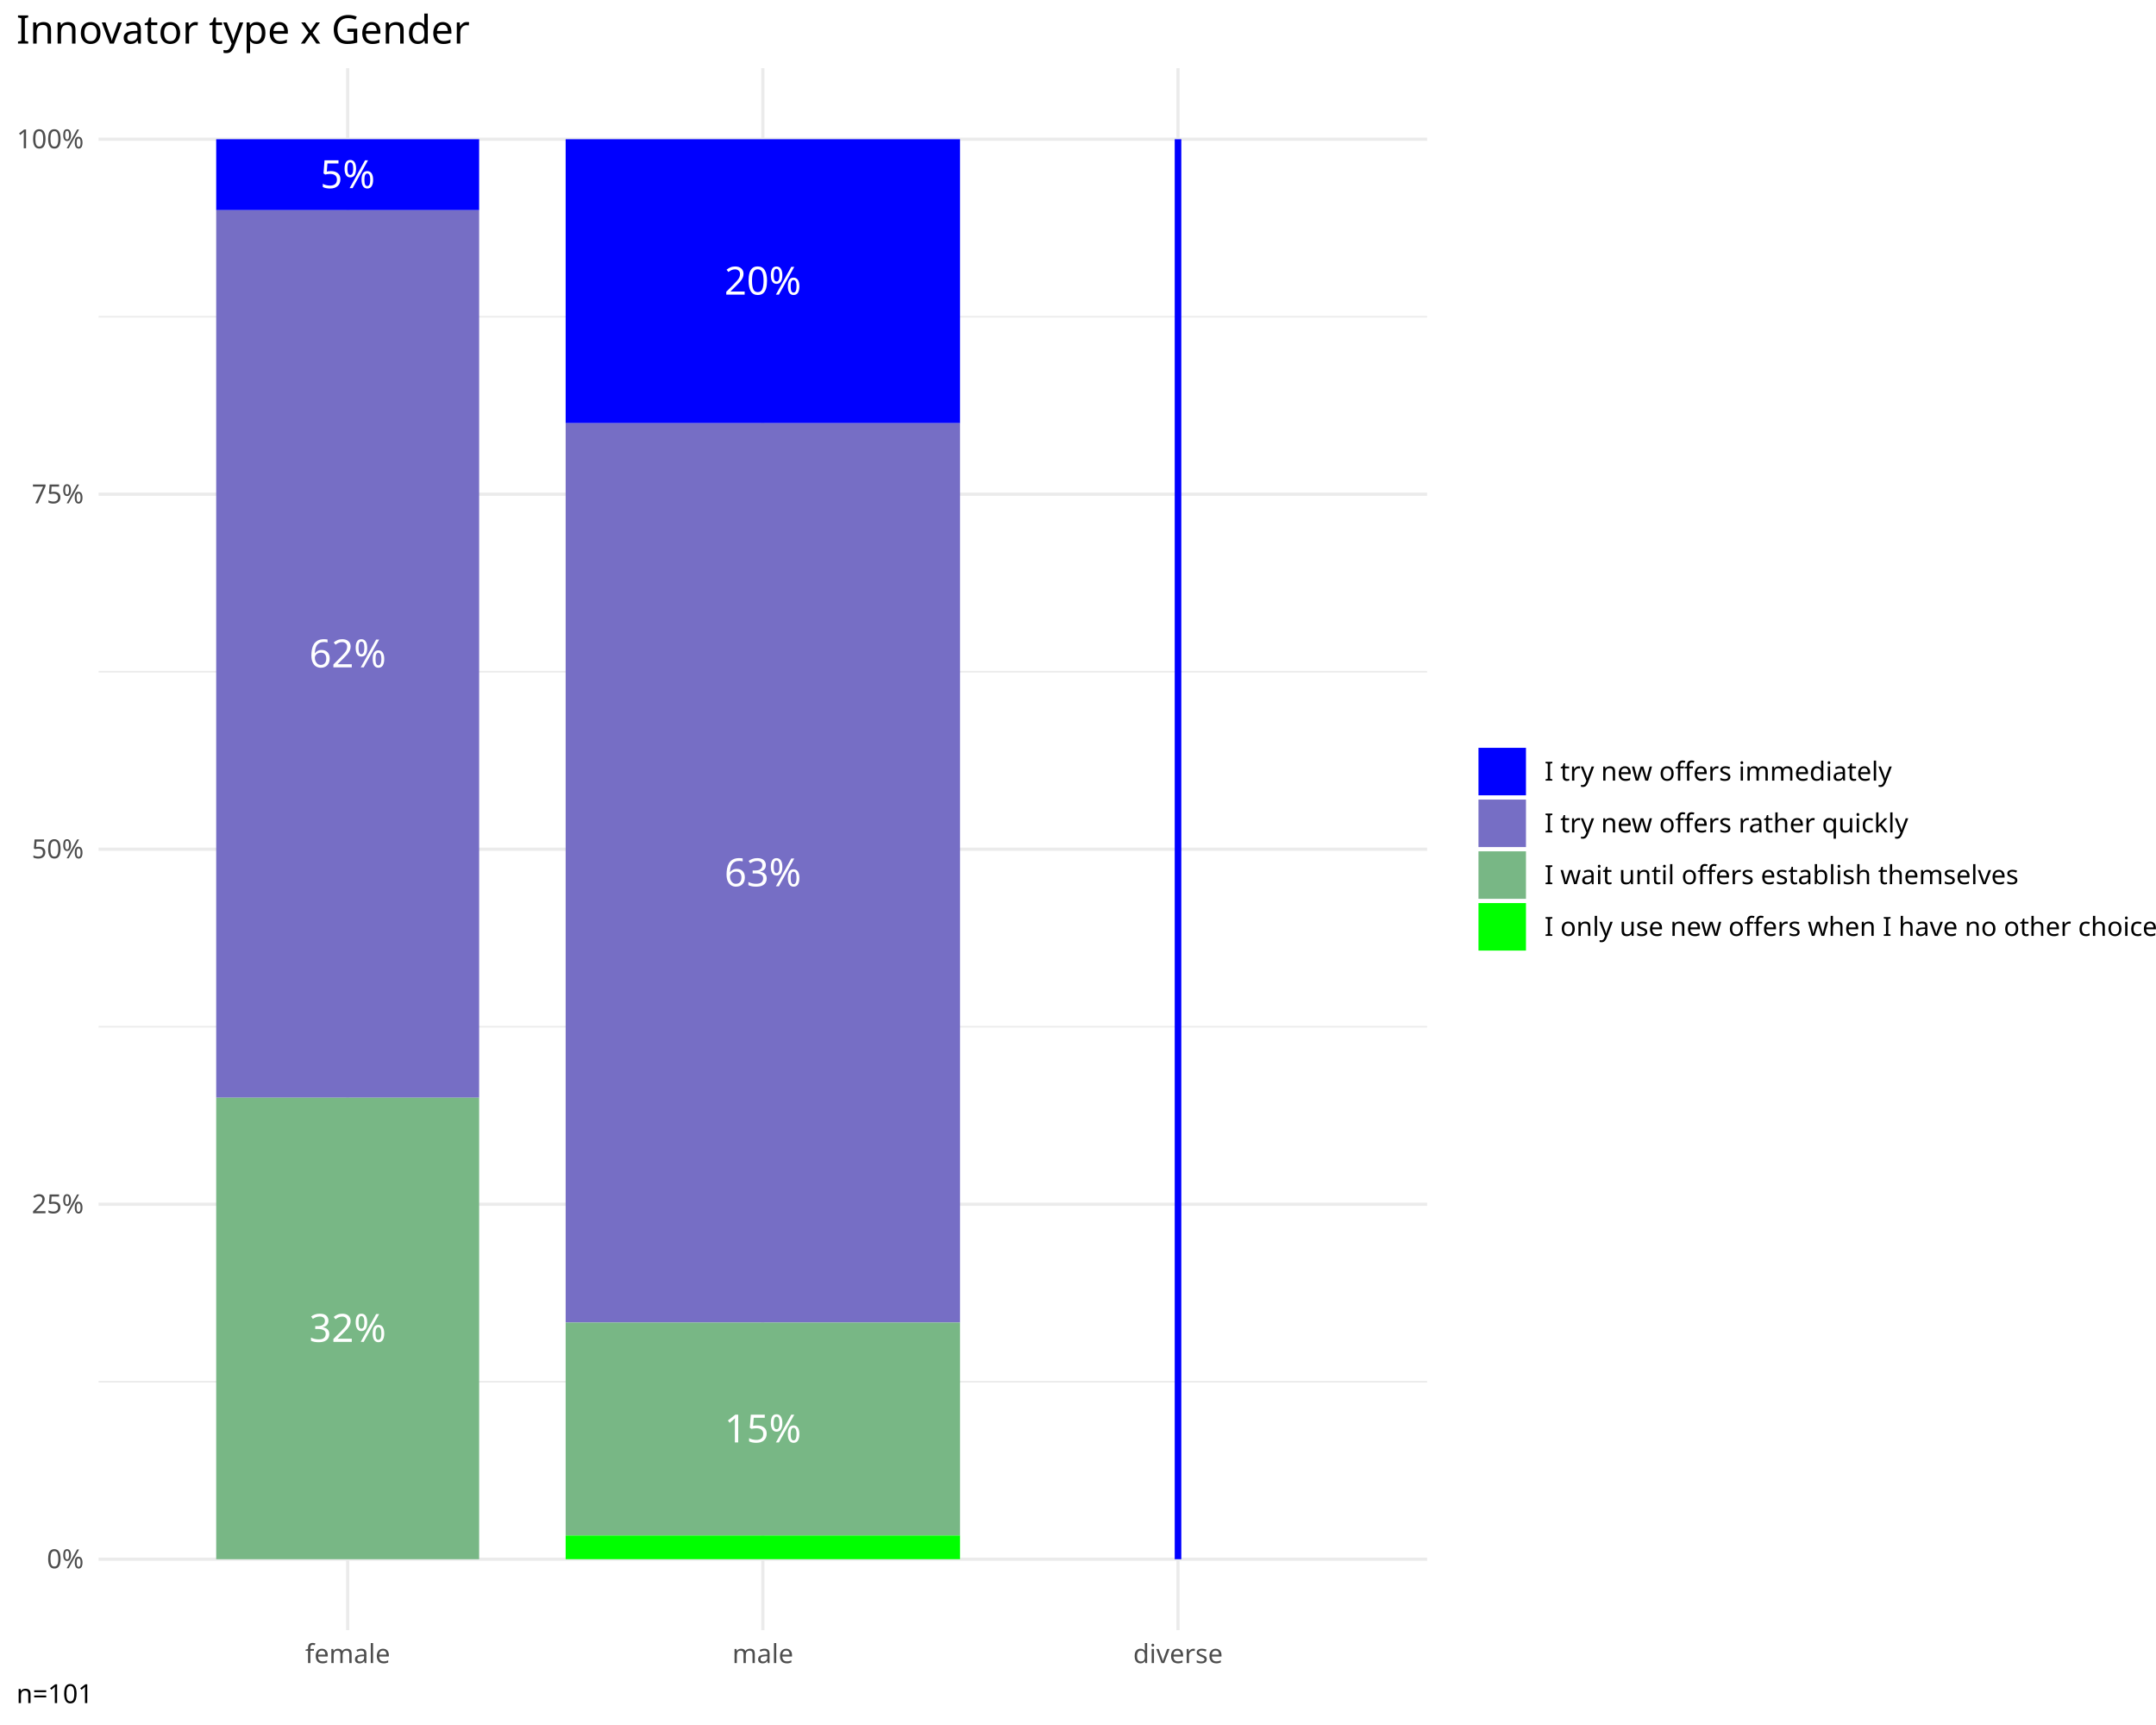
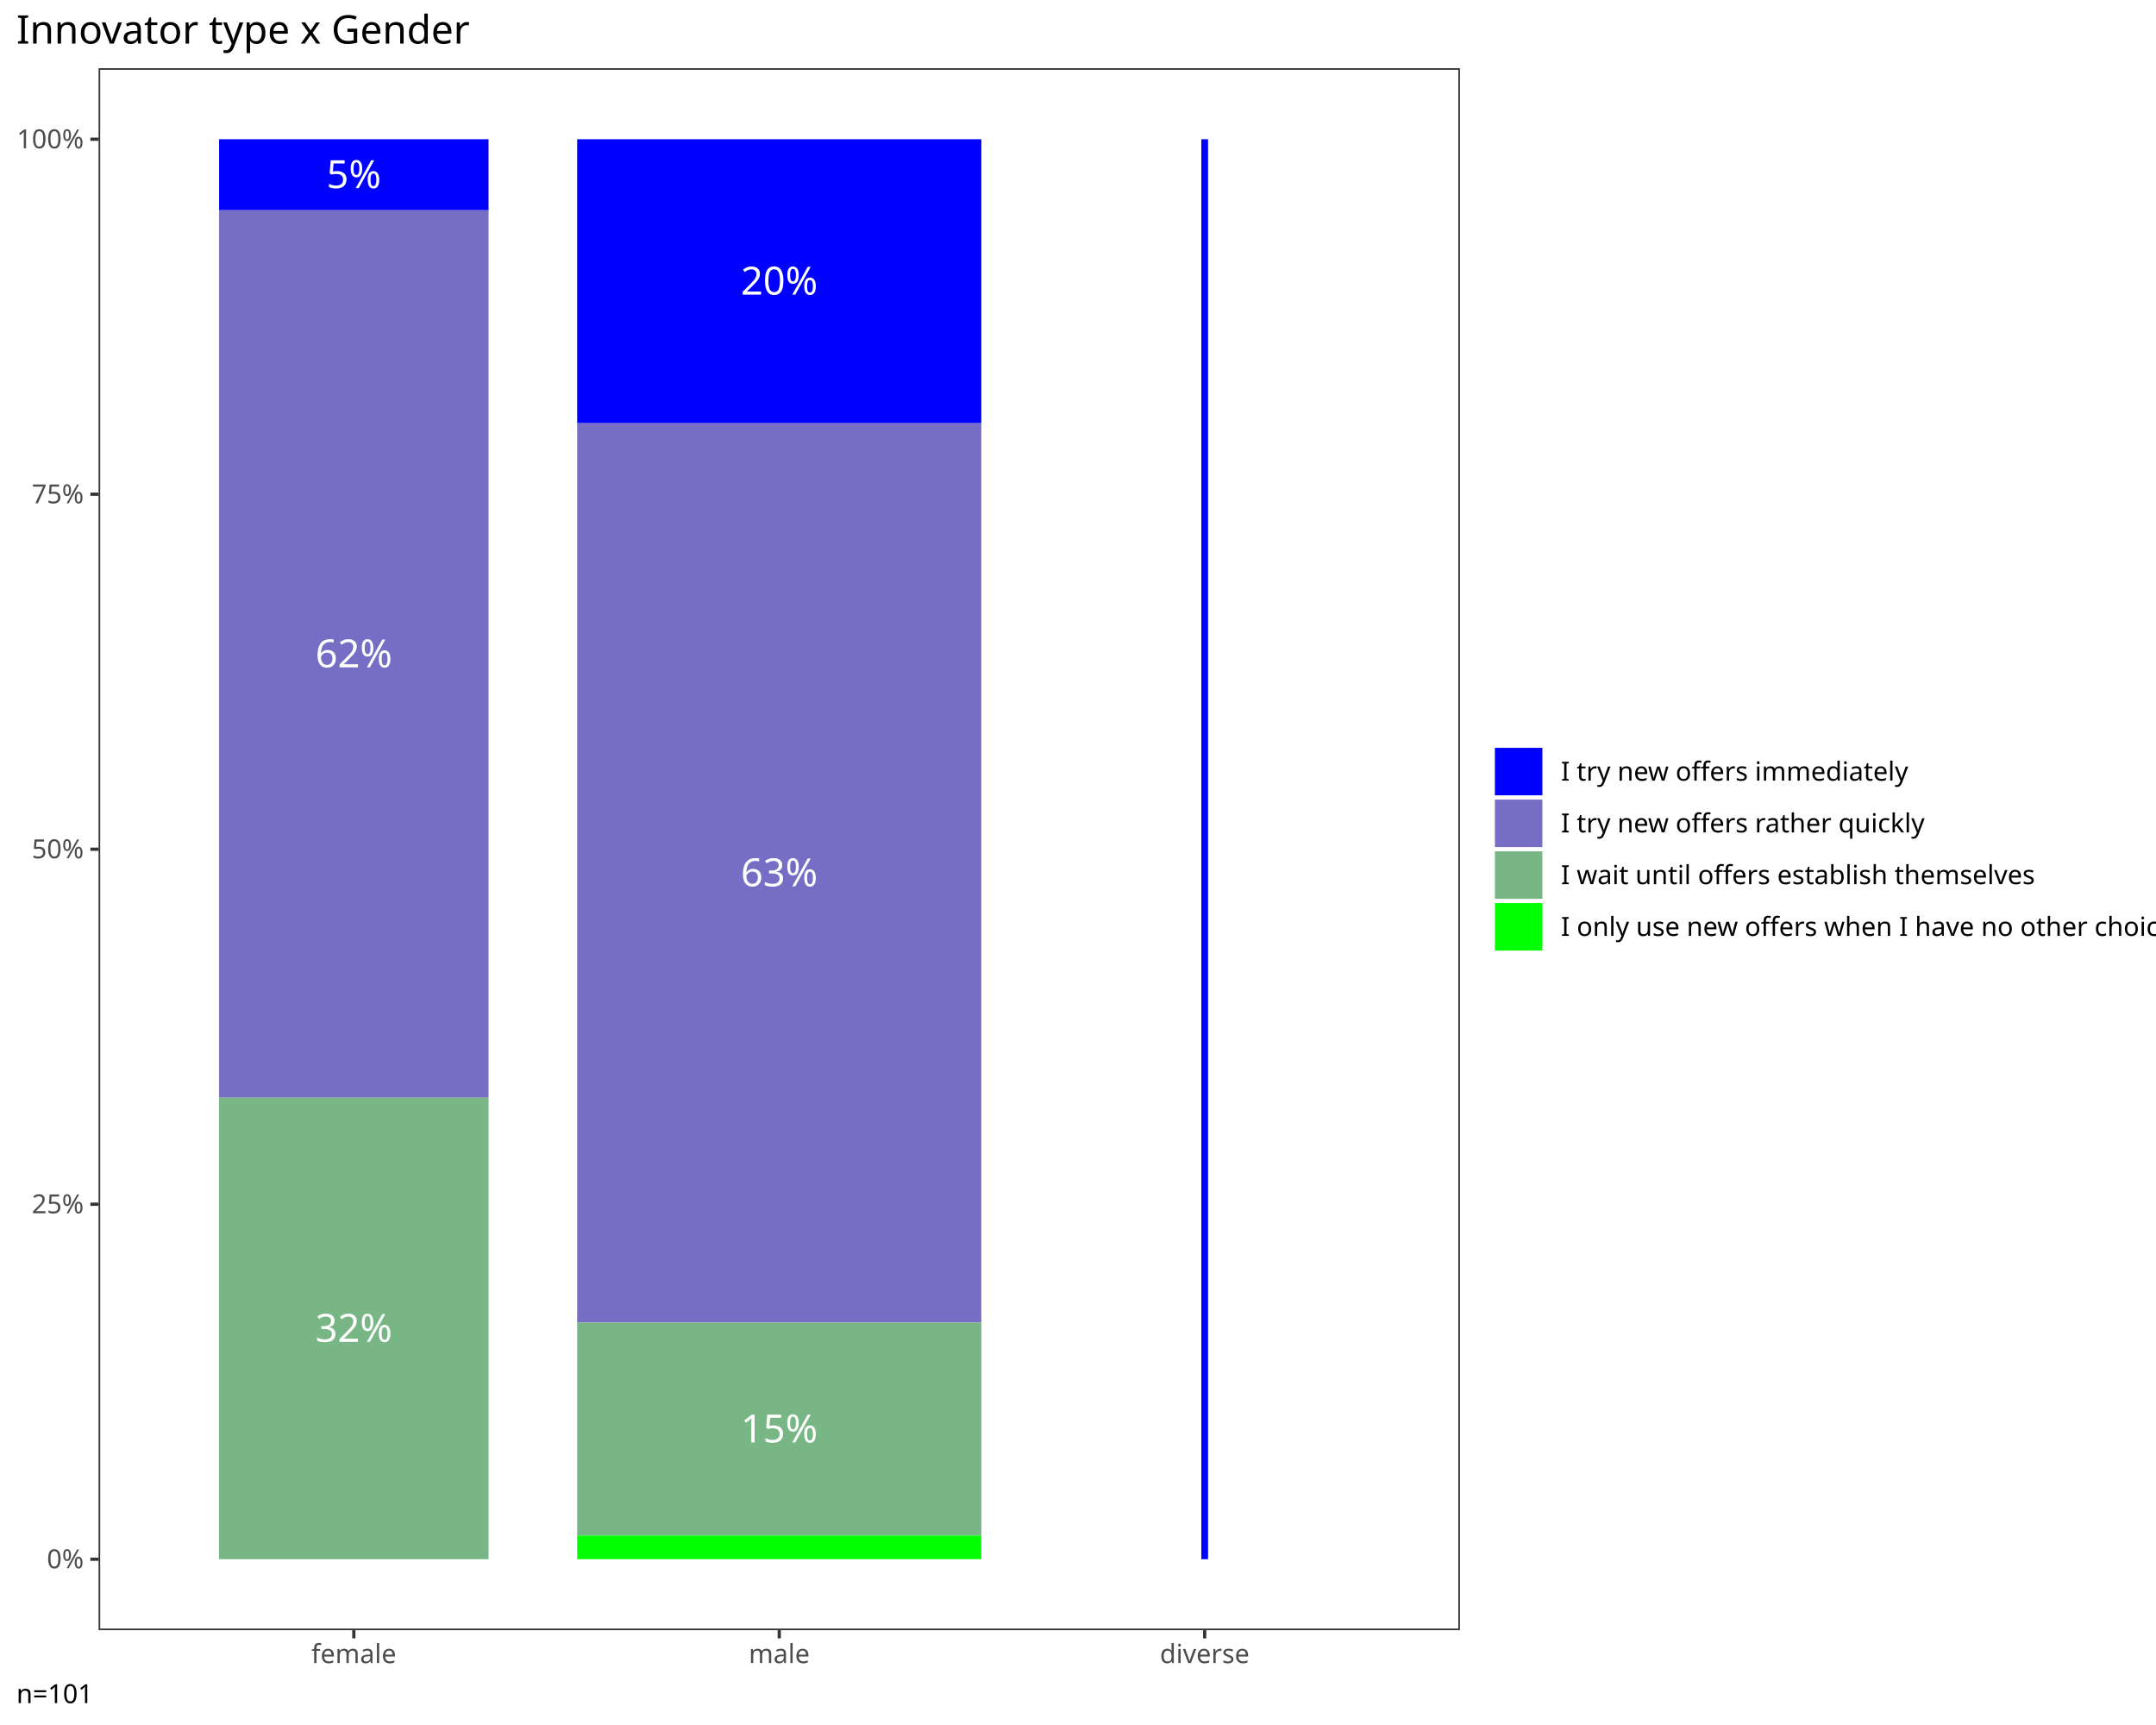
<svg xmlns="http://www.w3.org/2000/svg" class="svglite" data-engine-version="2.0" width="720.00pt" height="576.00pt" viewBox="0 0 720.00 576.00">
  <defs>
    <style type="text/css">
    .svglite line, .svglite polyline, .svglite polygon, .svglite path, .svglite rect, .svglite circle {
      fill: none;
      stroke: #000000;
      stroke-linecap: round;
      stroke-linejoin: round;
      stroke-miterlimit: 10.00;
    }
  </style>
  </defs>
  <rect width="100%" height="100%" style="stroke: none; fill: #FFFFFF;" />
  <defs>
    <clipPath id="cpMC4wMHw3MjAuMDB8MC4wMHw1NzYuMDA=">
      <rect x="0.00" y="0.00" width="720.00" height="576.00" />
    </clipPath>
  </defs>
  <g clip-path="url(#cpMC4wMHw3MjAuMDB8MC4wMHw1NzYuMDA=)">
- </g>
+     <rect x="0.00" y="0.00" width="720.00" height="576.00" style="stroke-width: 1.07; stroke: #FFFFFF; fill: #FFFFFF;" />
+   </g>
  <defs>
-     <clipPath id="cpMzIuOTJ8NDc2LjU5fDIyLjc4fDU0NC4zNA==">
-       <rect x="32.92" y="22.78" width="443.67" height="521.56" />
+     <clipPath id="cpMzIuOTJ8NDg3LjU1fDIyLjc4fDU0NC4zNA==">
+       <rect x="32.92" y="22.78" width="454.63" height="521.56" />
    </clipPath>
  </defs>
-   <g clip-path="url(#cpMzIuOTJ8NDc2LjU5fDIyLjc4fDU0NC4zNA==)">
-     <polyline points="32.92,461.37 476.59,461.37 " style="stroke-width: 0.53; stroke: #EBEBEB; stroke-linecap: butt;" />
-     <polyline points="32.92,342.83 476.59,342.83 " style="stroke-width: 0.53; stroke: #EBEBEB; stroke-linecap: butt;" />
-     <polyline points="32.92,224.30 476.59,224.30 " style="stroke-width: 0.53; stroke: #EBEBEB; stroke-linecap: butt;" />
-     <polyline points="32.92,105.76 476.59,105.76 " style="stroke-width: 0.53; stroke: #EBEBEB; stroke-linecap: butt;" />
-     <polyline points="32.92,520.64 476.59,520.64 " style="stroke-width: 1.07; stroke: #EBEBEB; stroke-linecap: butt;" />
-     <polyline points="32.92,402.10 476.59,402.10 " style="stroke-width: 1.07; stroke: #EBEBEB; stroke-linecap: butt;" />
-     <polyline points="32.92,283.56 476.59,283.56 " style="stroke-width: 1.07; stroke: #EBEBEB; stroke-linecap: butt;" />
-     <polyline points="32.92,165.03 476.59,165.03 " style="stroke-width: 1.07; stroke: #EBEBEB; stroke-linecap: butt;" />
-     <polyline points="32.92,46.49 476.59,46.49 " style="stroke-width: 1.07; stroke: #EBEBEB; stroke-linecap: butt;" />
-     <polyline points="116.11,544.34 116.11,22.78 " style="stroke-width: 1.07; stroke: #EBEBEB; stroke-linecap: butt;" />
-     <polyline points="254.75,544.34 254.75,22.78 " style="stroke-width: 1.07; stroke: #EBEBEB; stroke-linecap: butt;" />
-     <polyline points="393.40,544.34 393.40,22.78 " style="stroke-width: 1.07; stroke: #EBEBEB; stroke-linecap: butt;" />
-     <rect x="72.20" y="46.49" width="87.81" height="23.71" style="stroke-width: 1.07; stroke: none; stroke-linecap: butt; stroke-linejoin: miter; fill: #0000FF;" />
-     <rect x="72.20" y="70.20" width="87.81" height="296.34" style="stroke-width: 1.07; stroke: none; stroke-linecap: butt; stroke-linejoin: miter; fill: #766EC5;" />
-     <rect x="72.20" y="366.54" width="87.81" height="154.10" style="stroke-width: 1.07; stroke: none; stroke-linecap: butt; stroke-linejoin: miter; fill: #78B785;" />
-     <rect x="188.90" y="46.49" width="131.71" height="94.83" style="stroke-width: 1.07; stroke: none; stroke-linecap: butt; stroke-linejoin: miter; fill: #0000FF;" />
-     <rect x="188.90" y="141.32" width="131.71" height="300.29" style="stroke-width: 1.07; stroke: none; stroke-linecap: butt; stroke-linejoin: miter; fill: #766EC5;" />
-     <rect x="188.90" y="441.61" width="131.71" height="71.12" style="stroke-width: 1.07; stroke: none; stroke-linecap: butt; stroke-linejoin: miter; fill: #78B785;" />
-     <rect x="188.90" y="512.73" width="131.71" height="7.90" style="stroke-width: 1.07; stroke: none; stroke-linecap: butt; stroke-linejoin: miter; fill: #00FF00;" />
-     <rect x="392.30" y="46.49" width="2.20" height="474.15" style="stroke-width: 1.07; stroke: none; stroke-linecap: butt; stroke-linejoin: miter; fill: #0000FF;" />
-     <text x="116.11" y="62.82" text-anchor="middle" style="font-size: 13.00px; fill: #FFFFFF; font-family: sans;" textLength="18.79px" lengthAdjust="spacingAndGlyphs">5%</text>
-     <text x="116.11" y="222.84" text-anchor="middle" style="font-size: 13.00px; fill: #FFFFFF; font-family: sans;" textLength="26.02px" lengthAdjust="spacingAndGlyphs">62%</text>
-     <text x="116.11" y="448.06" text-anchor="middle" style="font-size: 13.00px; fill: #FFFFFF; font-family: sans;" textLength="26.02px" lengthAdjust="spacingAndGlyphs">32%</text>
-     <text x="254.75" y="98.38" text-anchor="middle" style="font-size: 13.00px; fill: #FFFFFF; font-family: sans;" textLength="26.02px" lengthAdjust="spacingAndGlyphs">20%</text>
-     <text x="254.75" y="295.94" text-anchor="middle" style="font-size: 13.00px; fill: #FFFFFF; font-family: sans;" textLength="26.02px" lengthAdjust="spacingAndGlyphs">63%</text>
-     <text x="254.75" y="481.65" text-anchor="middle" style="font-size: 13.00px; fill: #FFFFFF; font-family: sans;" textLength="26.02px" lengthAdjust="spacingAndGlyphs">15%</text>
+   <g clip-path="url(#cpMzIuOTJ8NDg3LjU1fDIyLjc4fDU0NC4zNA==)">
+     <rect x="32.92" y="22.78" width="454.63" height="521.56" style="stroke-width: 1.07; stroke: none; fill: #FFFFFF;" />
+     <rect x="73.17" y="46.49" width="89.98" height="23.71" style="stroke-width: 1.07; stroke: none; stroke-linecap: butt; stroke-linejoin: miter; fill: #0000FF;" />
+     <rect x="73.17" y="70.20" width="89.98" height="296.34" style="stroke-width: 1.07; stroke: none; stroke-linecap: butt; stroke-linejoin: miter; fill: #766EC5;" />
+     <rect x="73.17" y="366.54" width="89.98" height="154.10" style="stroke-width: 1.07; stroke: none; stroke-linecap: butt; stroke-linejoin: miter; fill: #78B785;" />
+     <rect x="192.75" y="46.49" width="134.97" height="94.83" style="stroke-width: 1.07; stroke: none; stroke-linecap: butt; stroke-linejoin: miter; fill: #0000FF;" />
+     <rect x="192.75" y="141.32" width="134.97" height="300.29" style="stroke-width: 1.07; stroke: none; stroke-linecap: butt; stroke-linejoin: miter; fill: #766EC5;" />
+     <rect x="192.75" y="441.61" width="134.97" height="71.12" style="stroke-width: 1.07; stroke: none; stroke-linecap: butt; stroke-linejoin: miter; fill: #78B785;" />
+     <rect x="192.75" y="512.73" width="134.97" height="7.90" style="stroke-width: 1.07; stroke: none; stroke-linecap: butt; stroke-linejoin: miter; fill: #00FF00;" />
+     <rect x="401.18" y="46.49" width="2.25" height="474.15" style="stroke-width: 1.07; stroke: none; stroke-linecap: butt; stroke-linejoin: miter; fill: #0000FF;" />
+     <text x="118.16" y="62.82" text-anchor="middle" style="font-size: 13.00px; fill: #FFFFFF; font-family: sans;" textLength="18.79px" lengthAdjust="spacingAndGlyphs">5%</text>
+     <text x="118.16" y="222.84" text-anchor="middle" style="font-size: 13.00px; fill: #FFFFFF; font-family: sans;" textLength="26.02px" lengthAdjust="spacingAndGlyphs">62%</text>
+     <text x="118.16" y="448.06" text-anchor="middle" style="font-size: 13.00px; fill: #FFFFFF; font-family: sans;" textLength="26.02px" lengthAdjust="spacingAndGlyphs">32%</text>
+     <text x="260.23" y="98.38" text-anchor="middle" style="font-size: 13.00px; fill: #FFFFFF; font-family: sans;" textLength="26.02px" lengthAdjust="spacingAndGlyphs">20%</text>
+     <text x="260.23" y="295.94" text-anchor="middle" style="font-size: 13.00px; fill: #FFFFFF; font-family: sans;" textLength="26.02px" lengthAdjust="spacingAndGlyphs">63%</text>
+     <text x="260.23" y="481.65" text-anchor="middle" style="font-size: 13.00px; fill: #FFFFFF; font-family: sans;" textLength="26.02px" lengthAdjust="spacingAndGlyphs">15%</text>
+     <rect x="32.92" y="22.78" width="454.63" height="521.56" style="stroke-width: 1.07; stroke: #333333;" />
  </g>
  <g clip-path="url(#cpMC4wMHw3MjAuMDB8MC4wMHw1NzYuMDA=)">
    <text x="27.99" y="523.66" text-anchor="end" style="font-size: 8.80px; fill: #4D4D4D; font-family: sans;" textLength="12.72px" lengthAdjust="spacingAndGlyphs">0%</text>
    <text x="27.99" y="405.13" text-anchor="end" style="font-size: 8.80px; fill: #4D4D4D; font-family: sans;" textLength="17.61px" lengthAdjust="spacingAndGlyphs">25%</text>
    <text x="27.99" y="286.59" text-anchor="end" style="font-size: 8.80px; fill: #4D4D4D; font-family: sans;" textLength="17.61px" lengthAdjust="spacingAndGlyphs">50%</text>
    <text x="27.99" y="168.06" text-anchor="end" style="font-size: 8.80px; fill: #4D4D4D; font-family: sans;" textLength="17.61px" lengthAdjust="spacingAndGlyphs">75%</text>
    <text x="27.99" y="49.52" text-anchor="end" style="font-size: 8.80px; fill: #4D4D4D; font-family: sans;" textLength="22.51px" lengthAdjust="spacingAndGlyphs">100%</text>
-     <text x="116.11" y="555.33" text-anchor="middle" style="font-size: 8.80px; fill: #4D4D4D; font-family: sans;" textLength="26.42px" lengthAdjust="spacingAndGlyphs">female</text>
-     <text x="254.75" y="555.33" text-anchor="middle" style="font-size: 8.80px; fill: #4D4D4D; font-family: sans;" textLength="19.08px" lengthAdjust="spacingAndGlyphs">male</text>
-     <text x="393.40" y="555.33" text-anchor="middle" style="font-size: 8.80px; fill: #4D4D4D; font-family: sans;" textLength="28.37px" lengthAdjust="spacingAndGlyphs">diverse</text>
-     <rect x="493.74" y="249.71" width="15.86" height="15.86" style="stroke-width: 1.07; stroke: none; stroke-linecap: butt; stroke-linejoin: miter; fill: #0000FF;" />
-     <rect x="493.74" y="266.99" width="15.86" height="15.86" style="stroke-width: 1.07; stroke: none; stroke-linecap: butt; stroke-linejoin: miter; fill: #766EC5;" />
-     <rect x="493.74" y="284.27" width="15.86" height="15.86" style="stroke-width: 1.07; stroke: none; stroke-linecap: butt; stroke-linejoin: miter; fill: #78B785;" />
-     <rect x="493.74" y="301.55" width="15.86" height="15.86" style="stroke-width: 1.07; stroke: none; stroke-linecap: butt; stroke-linejoin: miter; fill: #00FF00;" />
-     <text x="515.79" y="260.67" style="font-size: 8.80px; font-family: sans;" textLength="107.12px" lengthAdjust="spacingAndGlyphs">I try new offers immediately</text>
-     <text x="515.79" y="277.95" style="font-size: 8.80px; font-family: sans;" textLength="112.50px" lengthAdjust="spacingAndGlyphs">I try new offers rather quickly</text>
-     <text x="515.79" y="295.23" style="font-size: 8.80px; font-family: sans;" textLength="147.73px" lengthAdjust="spacingAndGlyphs">I wait until offers establish themselves</text>
-     <text x="515.79" y="312.51" style="font-size: 8.80px; font-family: sans;" textLength="193.25px" lengthAdjust="spacingAndGlyphs">I only use new offers when I have no other choice</text>
+     <polyline points="30.18,520.64 32.92,520.64 " style="stroke-width: 1.07; stroke: #333333; stroke-linecap: butt;" />
+     <polyline points="30.18,402.10 32.92,402.10 " style="stroke-width: 1.07; stroke: #333333; stroke-linecap: butt;" />
+     <polyline points="30.18,283.56 32.92,283.56 " style="stroke-width: 1.07; stroke: #333333; stroke-linecap: butt;" />
+     <polyline points="30.18,165.03 32.92,165.03 " style="stroke-width: 1.07; stroke: #333333; stroke-linecap: butt;" />
+     <polyline points="30.18,46.49 32.92,46.49 " style="stroke-width: 1.07; stroke: #333333; stroke-linecap: butt;" />
+     <polyline points="118.16,547.08 118.16,544.34 " style="stroke-width: 1.07; stroke: #333333; stroke-linecap: butt;" />
+     <polyline points="260.23,547.08 260.23,544.34 " style="stroke-width: 1.07; stroke: #333333; stroke-linecap: butt;" />
+     <polyline points="402.31,547.08 402.31,544.34 " style="stroke-width: 1.07; stroke: #333333; stroke-linecap: butt;" />
+     <text x="118.16" y="555.33" text-anchor="middle" style="font-size: 8.80px; fill: #4D4D4D; font-family: sans;" textLength="26.42px" lengthAdjust="spacingAndGlyphs">female</text>
+     <text x="260.23" y="555.33" text-anchor="middle" style="font-size: 8.80px; fill: #4D4D4D; font-family: sans;" textLength="19.08px" lengthAdjust="spacingAndGlyphs">male</text>
+     <text x="402.31" y="555.33" text-anchor="middle" style="font-size: 8.80px; fill: #4D4D4D; font-family: sans;" textLength="28.37px" lengthAdjust="spacingAndGlyphs">diverse</text>
+     <rect x="498.51" y="249.00" width="216.01" height="69.12" style="stroke-width: 1.07; stroke: none; fill: #FFFFFF;" />
+     <rect x="498.51" y="249.00" width="17.28" height="17.28" style="stroke-width: 1.07; stroke: none; fill: #FFFFFF;" />
+     <rect x="499.22" y="249.71" width="15.86" height="15.86" style="stroke-width: 1.07; stroke: none; stroke-linecap: butt; stroke-linejoin: miter; fill: #0000FF;" />
+     <rect x="498.51" y="266.28" width="17.28" height="17.28" style="stroke-width: 1.07; stroke: none; fill: #FFFFFF;" />
+     <rect x="499.22" y="266.99" width="15.86" height="15.86" style="stroke-width: 1.07; stroke: none; stroke-linecap: butt; stroke-linejoin: miter; fill: #766EC5;" />
+     <rect x="498.51" y="283.56" width="17.28" height="17.28" style="stroke-width: 1.07; stroke: none; fill: #FFFFFF;" />
+     <rect x="499.22" y="284.27" width="15.86" height="15.86" style="stroke-width: 1.07; stroke: none; stroke-linecap: butt; stroke-linejoin: miter; fill: #78B785;" />
+     <rect x="498.51" y="300.84" width="17.28" height="17.28" style="stroke-width: 1.07; stroke: none; fill: #FFFFFF;" />
+     <rect x="499.22" y="301.55" width="15.86" height="15.86" style="stroke-width: 1.07; stroke: none; stroke-linecap: butt; stroke-linejoin: miter; fill: #00FF00;" />
+     <text x="521.27" y="260.67" style="font-size: 8.80px; font-family: sans;" textLength="107.12px" lengthAdjust="spacingAndGlyphs">I try new offers immediately</text>
+     <text x="521.27" y="277.95" style="font-size: 8.80px; font-family: sans;" textLength="112.50px" lengthAdjust="spacingAndGlyphs">I try new offers rather quickly</text>
+     <text x="521.27" y="295.23" style="font-size: 8.80px; font-family: sans;" textLength="147.73px" lengthAdjust="spacingAndGlyphs">I wait until offers establish themselves</text>
+     <text x="521.27" y="312.51" style="font-size: 8.80px; font-family: sans;" textLength="193.25px" lengthAdjust="spacingAndGlyphs">I only use new offers when I have no other choice</text>
    <text x="5.48" y="14.56" style="font-size: 13.20px; font-family: sans;" textLength="141.64px" lengthAdjust="spacingAndGlyphs">Innovator type x Gender</text>
    <text x="5.48" y="568.69" style="font-size: 8.80px; font-family: sans;" textLength="24.72px" lengthAdjust="spacingAndGlyphs">n=101</text>
  </g>
</svg>
